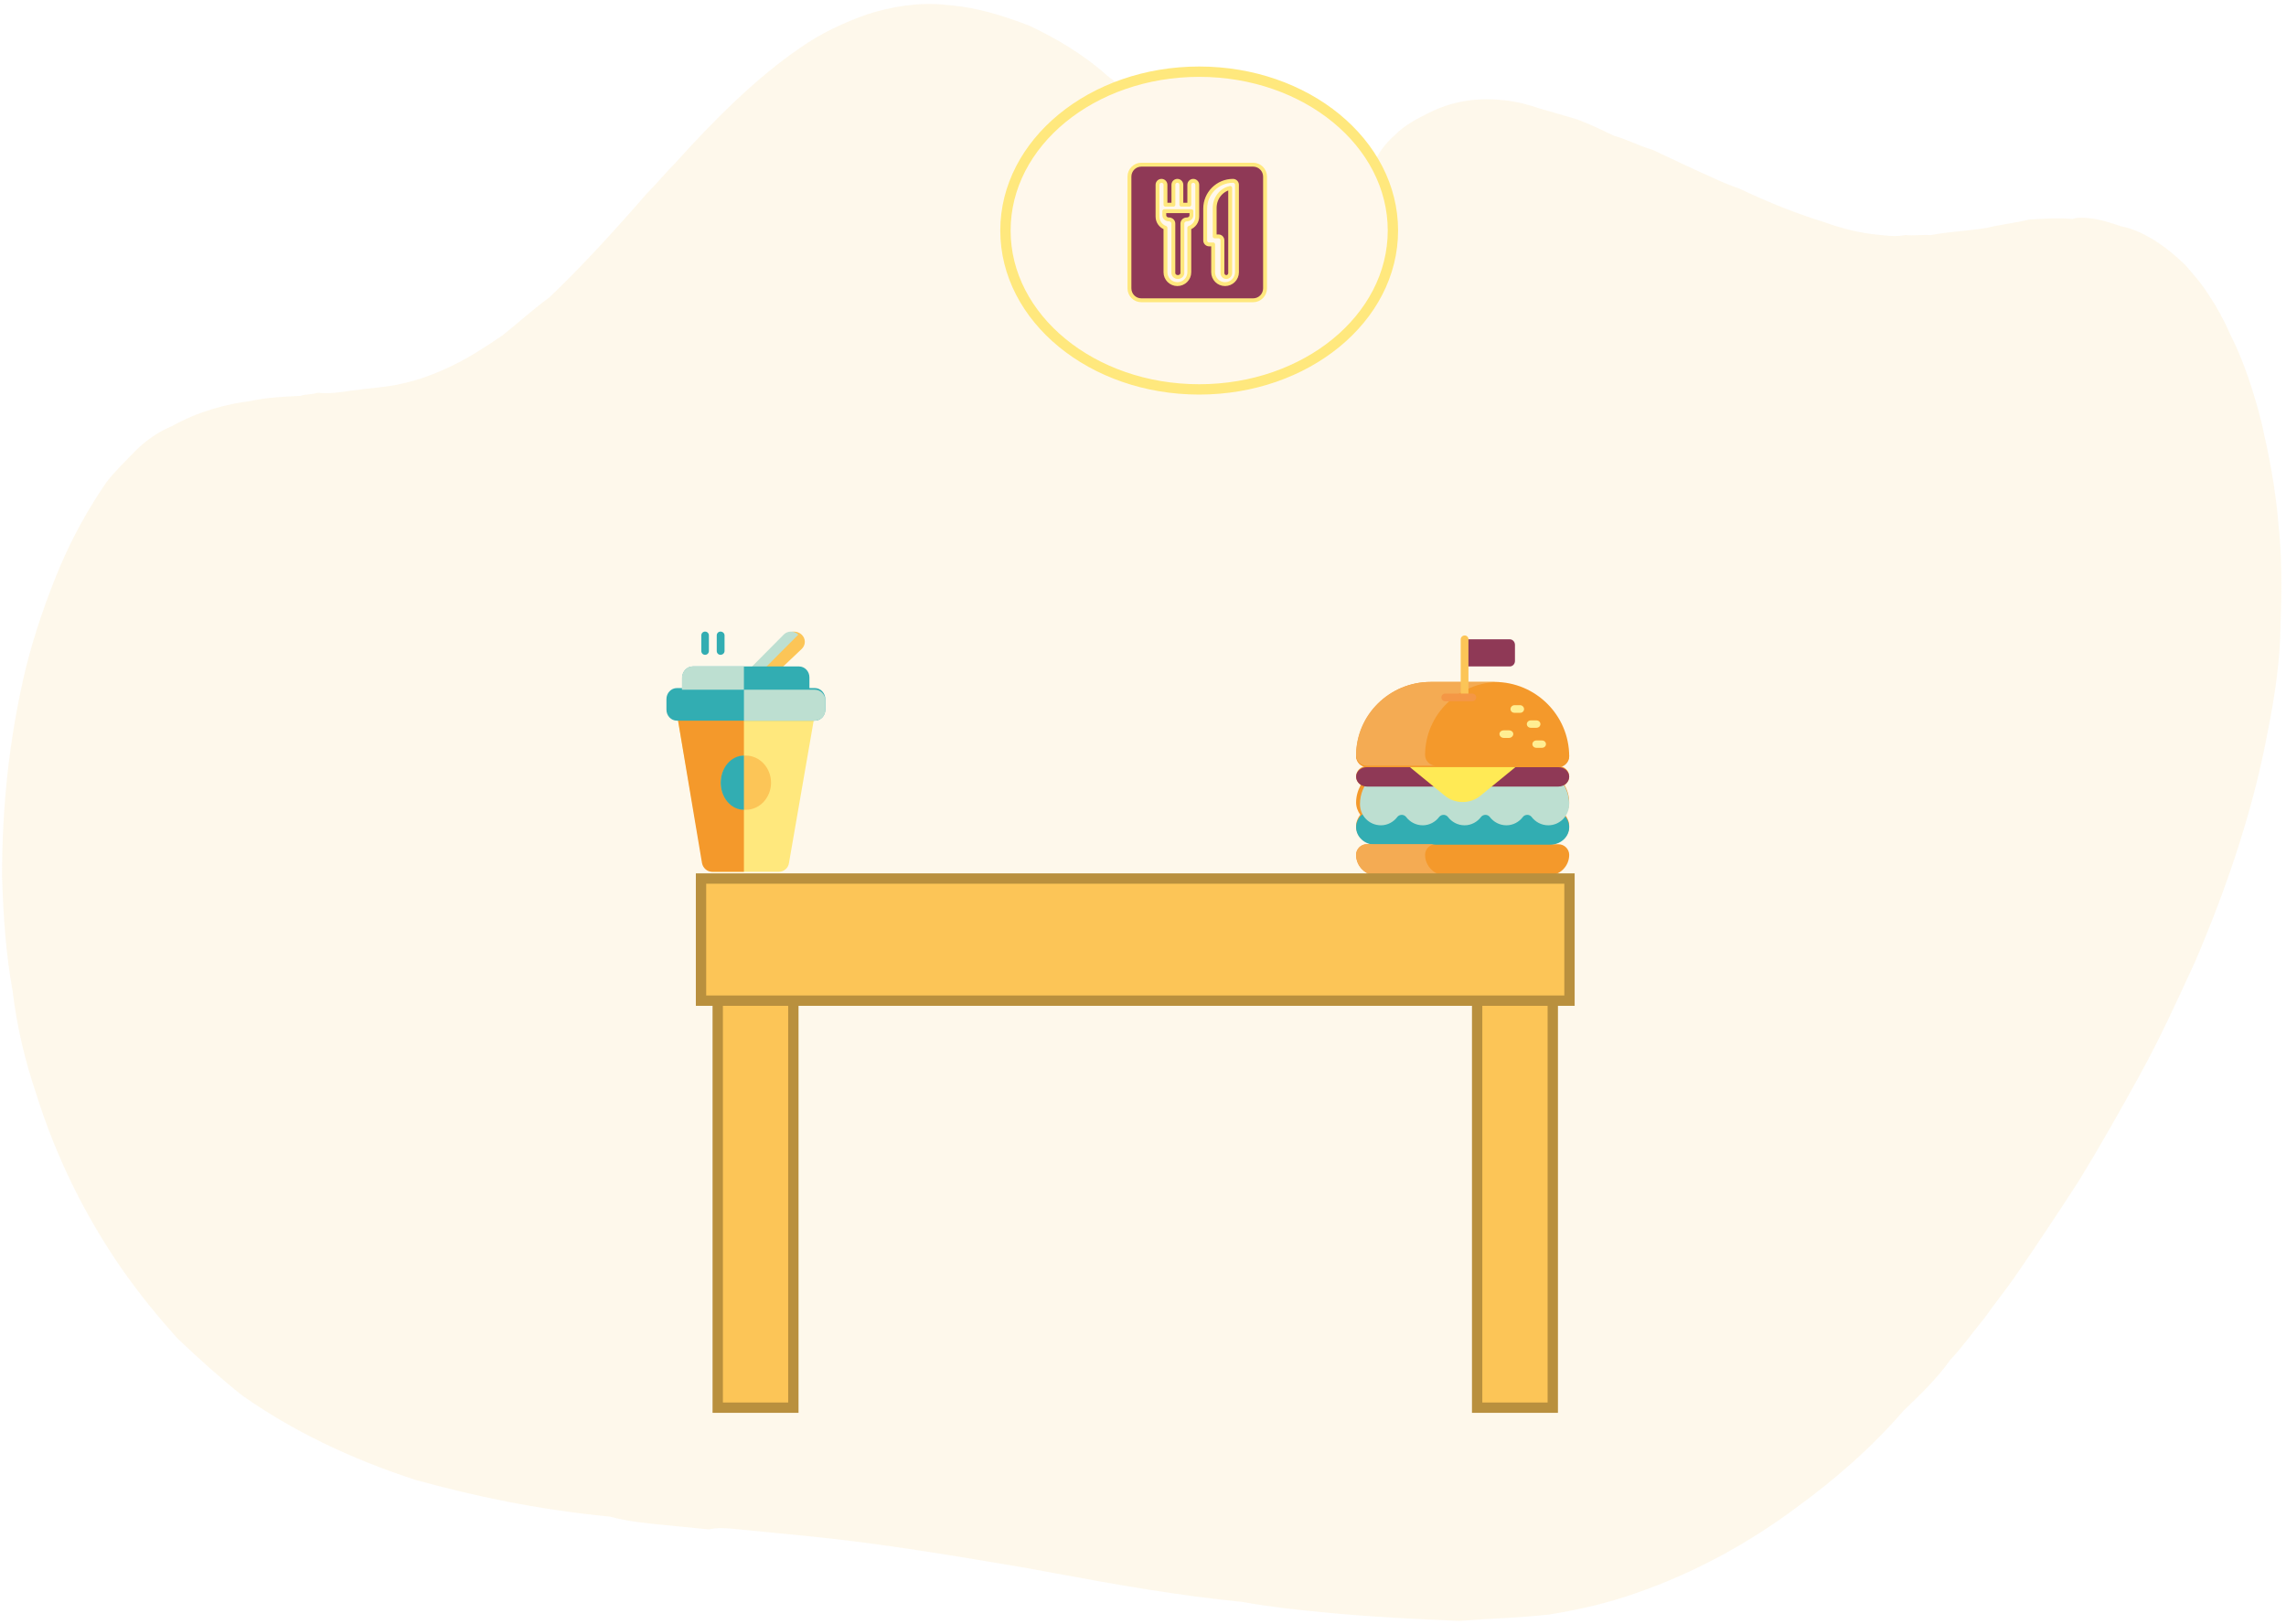
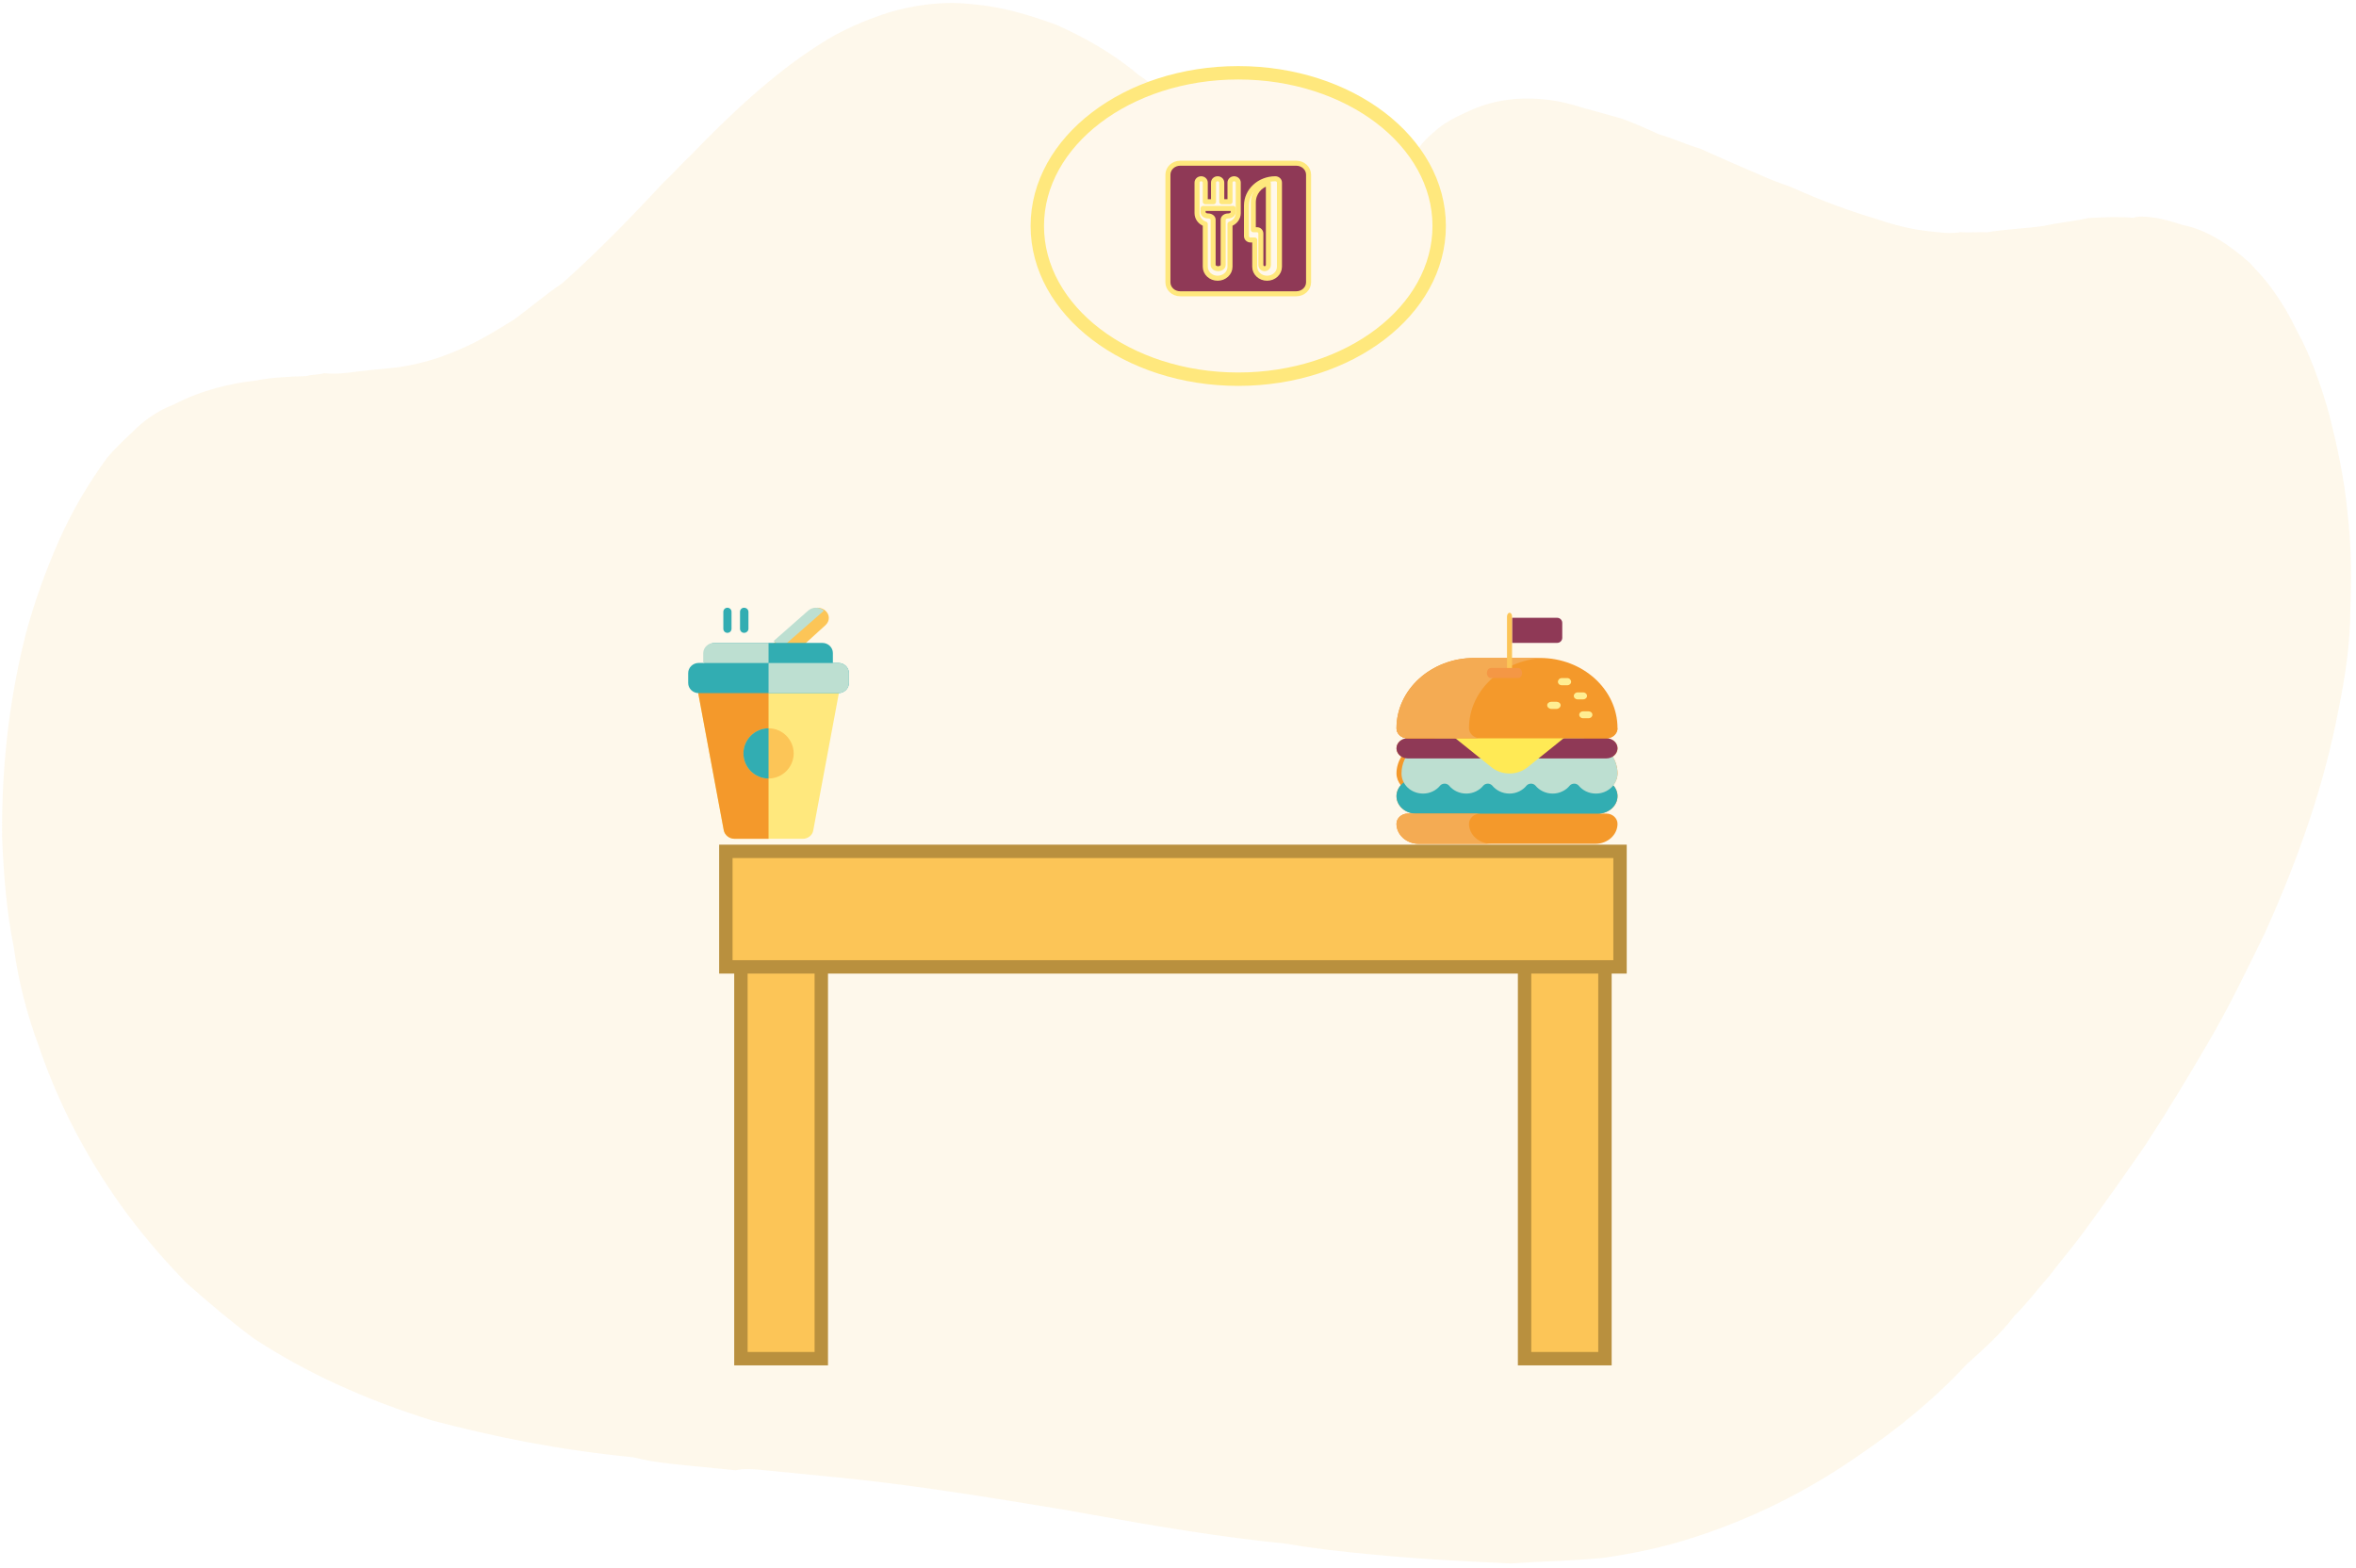
- <svg xmlns="http://www.w3.org/2000/svg" width="590" height="419" overflow="hidden">
+ <svg xmlns="http://www.w3.org/2000/svg" width="469" height="312" overflow="hidden">
  <defs>
    <clipPath id="clip0">
-       <rect x="89" y="111" width="590" height="419" />
+       <rect x="342" y="145" width="469" height="312" />
    </clipPath>
  </defs>
-   <g clip-path="url(#clip0)" transform="translate(-89 -111)">
-     <path d="M357.518 0.014C351.026 0.014 344.627 1.252 337.31 3.265 330.405 5.741 323.079 8.992 315.865 14.255 309.363 18.138 303.386 23.246 297.812 29.747 296.06 31.605 294.72 32.843 293.483 34.855 291.732 37.487 290.083 39.963 288.743 41.99 286.579 45.24 284.921 47.717 283.169 50.348 281.829 52.98 280.18 56.075 278.428 58.087 275.439 63.209 272.039 69.091 267.701 73.58 265.537 76.212 263.785 77.45 261.724 78.688 260.796 79.307 259.972 80.081 259.147 80.081L256.983 80.081C256.056 80.081 255.643 79.307 255.222 79.307 254.397 78.688 253.985 78.069 253.47 77.45 252.645 76.831 252.233 76.212 251.409 74.819 250.481 72.961 249.657 70.949 248.832 67.698 248.317 66.46 247.905 65.222 247.905 63.209 247.493 61.957 247.493 60.719 247.08 59.326L247.08 50.967 247.08 46.478 247.08 42.609C247.08 39.963 247.08 37.487 246.668 34.855 246.668 32.843 245.741 30.366 244.504 27.735 243.68 25.878 242.34 23.865 240.588 22.008 238.517 19.377 235.426 17.35 232.437 15.493 227.284 12.242 221.298 10.385 213.981 10.385L213.569 10.385C210.158 10.385 206.654 11.004 204.078 11.623 200.677 12.242 197.276 12.861 194.175 13.481 191.187 14.255 187.786 15.493 184.385 16.731 180.881 17.35 177.471 18.757 174.07 19.377 168.917 21.234 163.24 23.246 157.675 25.104 155.511 25.878 153.45 26.497 150.873 27.116 141.795 30.366 134.881 32.224 128.079 33.617 123.339 34.855 118.589 35.474 114.261 35.474L112.199 35.474C110.86 35.474 109.108 35.474 107.047 34.855 104.873 34.855 102.297 34.236 100.545 34.236 95.804 32.843 91.064 32.224 86.417 30.986 82.913 29.747 79.1 28.973 75.587 27.735 71.773 27.116 67.857 26.497 64.457 26.497 63.22 25.878 61.468 25.878 60.119 25.878 57.542 25.878 54.554 26.497 51.977 27.116 45.991 27.735 40.014 30.986 34.346 35.474 32.285 37.487 30.111 39.344 27.535 42.609 25.37 45.24 23.206 48.336 21.042 52.206 17.229 58.087 13.716 65.841 10.727 74.199 8.151 81.939 5.574 90.311 3.925 99.444 2.174 107.816 1.349 116.175 0.824 125.153 0 134.299 0.412 143.277 1.349 152.888 2.998 172.236 7.326 192.373 14.231 214.212 17.641 223.977 21.042 234.193 25.783 245.197 29.699 254.33 33.933 263.941 38.674 273.692 43.002 282.051 47.752 291.042 52.39 299.401 54.554 303.271 56.718 306.521 59.294 311.024 62.292 315.513 64.457 319.383 67.033 322.633 70.022 327.896 73.938 332.399 77.76 336.888 85.077 347.258 93.64 356.25 102.297 363.99 114.261 374.979 127.667 383.971 141.795 390.472 148.7 393.723 156.026 396.199 163.755 398.226 166.753 398.845 170.154 399.464 174.07 400.083 178.295 400.702 183.045 401.476 186.446 402.095 197.689 402.714 209.231 403.334 222.122 403.334 228.624 403.334 235.014 403.334 242.752 402.714 259.147 402.714 275.439 401.476 291.732 400.083L299.048 399.464C317.102 398.226 336.486 396.818 355.767 396.818L374.635 396.818C376.809 396.818 379.385 396.818 381.549 397.592L393.616 397.592C398.357 397.592 402.582 397.592 407.332 396.818 426.716 396.818 442.596 394.961 458.063 392.33 475.695 388.46 491.163 382.733 504.879 374.979 510.865 371.11 516.945 366.621 522.923 361.977 528.497 356.869 533.65 351.747 539.215 345.246 549.53 333.018 558.608 318.763 565.41 302.651 568.914 294.912 571.911 286.554 574.076 276.788 576.652 267.81 578.301 258.199 579.641 247.829 581.393 230.324 581.393 212.354 578.816 193.611 577.477 184.633 575.312 175.501 572.736 167.128 570.16 158.77 566.749 151.016 562.833 143.896 560.772 140.645 558.608 138.169 556.032 134.918 553.858 132.287 550.869 129.641 547.366 127.784 540.976 123.295 533.65 120.664 528.085 119.425 523.747 118.032 519.522 117.413 515.193 116.794 513.854 116.175 512.205 116.175 510.865 115.556 507.867 115.556 505.291 114.937 502.302 114.163 497.149 112.924 492.812 112.305 489.411 111.067 485.083 109.674 481.269 107.816 476.932 105.171 472.603 102.54 468.79 99.444 464.874 96.193 461.464 92.943 458.063 89.073 453.735 85.203 445.996 76.212 438.267 65.841 431.353 56.075 429.292 53.599 427.128 50.348 424.964 47.717 416.401 36.094 406.507 23.865 395.78 14.874 390.627 10.385 384.95 7.134 379.385 4.503 373.398 1.872 366.494 0.014 359.683 0.014Z" fill="#FEE8BC" fill-rule="evenodd" fill-opacity="0.29" transform="matrix(-0.995179 -0.0980716 -0.0980716 0.995179 690.688 147.47)" />
-     <path d="M264.005 293 264.005 297.017 270.366 333.773C270.622 335.021 271.734 336 273.038 336L290.026 336C291.33 336 292.442 335.021 292.619 333.773L299 297.017 299 293Z" fill="#FFE87D" fill-rule="evenodd" />
-     <path d="M264.005 293 264.005 297.017 270.186 333.773C270.435 335.021 271.515 336 272.782 336L281 336 281 293Z" fill="#F4992B" fill-rule="evenodd" />
-     <path d="M281.495 306.005C277.921 306.005 275.005 309.16 275.005 313.01 275.005 316.86 277.921 320 281.495 320 285.07 320 288 316.86 288 313.01 288 309.16 285.07 306.005 281.495 306.005Z" fill="#FCC557" fill-rule="evenodd" />
-     <path d="M281 306.005C277.698 306.005 275.004 309.16 275.004 313.01 275.004 316.86 277.698 320 281 320L281 306.005Z" fill="#32ADB2" fill-rule="evenodd" />
-     <path d="M293.899 274.005C293.175 274.005 292.451 274.263 291.902 274.783L283 283.213 286.933 286.995 295.896 278.507C296.995 277.466 296.995 275.813 295.896 274.783 295.347 274.263 294.623 274.005 293.899 274.005Z" fill="#FCC557" fill-rule="evenodd" />
-     <path d="M293.138 274.005C292.464 274.005 291.791 274.26 291.28 274.775L283 283.123 284.858 284.995 294.995 274.838 294.995 274.775C294.484 274.26 293.811 274.005 293.138 274.005Z" fill="#BDDFD1" fill-rule="evenodd" />
-     <path d="M267.855 283C266.344 283 265.093 284.283 265.093 285.821L265.093 288.582 263.707 288.582C262.196 288.582 261.005 289.875 261.005 291.418L261.005 294.173C261.005 295.717 262.196 296.995 263.707 296.995L299.298 296.995C300.804 296.995 302 295.717 302 294.173L302 291.418C302 289.875 300.804 288.582 299.298 288.582L297.907 288.582 297.907 285.821C297.907 284.283 296.716 283 295.21 283Z" fill="#32ADB2" fill-rule="evenodd" />
-     <path d="M281.005 289.005 281.005 296.995 299.233 296.995C300.776 296.995 302 295.782 302 294.316L302 291.699C302 290.233 300.776 289.005 299.233 289.005Z" fill="#BDDFD1" fill-rule="evenodd" />
-     <path d="M267.694 283C266.22 283 265 284.379 265 286.033L265 289 281 289 281 283Z" fill="#BDDFD1" fill-rule="evenodd" />
-     <path d="M270.975 274.005C270.429 274.005 270.005 274.442 270.005 274.987L270.005 279.018C270.005 279.572 270.429 280 270.975 280 271.53 280 271.959 279.572 271.959 279.018L271.959 274.987C271.959 274.442 271.53 274.005 270.975 274.005ZM274.957 274.005C274.411 274.005 273.987 274.442 273.987 274.987L273.987 279.018C273.987 279.572 274.411 280 274.957 280 275.513 280 276 279.572 276 279.018L276 274.987C276 274.442 275.513 274.005 274.957 274.005Z" fill="#32ADB2" fill-rule="evenodd" />
-     <path d="M439 306.005C439 307.487 440.262 308.719 441.774 308.719 440.262 308.719 439 309.896 439 311.378 439 312.314 439.503 313.117 440.201 313.605 439.442 314.974 439 316.516 439 318.121 439 319.308 439.442 320.421 440.076 321.283 439.442 322.086 439 323.081 439 324.194 439 326.795 441.216 328.888 443.865 328.888L441.774 328.888C440.262 328.888 439 330.134 439 331.622 439 334.592 441.473 337 444.504 337L488.512 337C491.542 337 494 334.592 494 331.622 494 330.134 492.743 328.888 491.226 328.888L489.135 328.888C491.789 328.888 494 326.795 494 324.194 494 323.081 493.558 322.086 492.924 321.283 493.558 320.421 494 319.308 494 318.121 494 316.516 493.558 314.974 492.804 313.605 493.497 313.117 494 312.314 494 311.378 494 309.896 492.743 308.719 491.226 308.719 492.743 308.719 494 307.487 494 306.005Z" fill="#F4992B" fill-rule="evenodd" />
-     <path d="M443.865 320C441.216 320 439 322.021 439 324.505 439 326.993 441.216 328.995 443.865 328.995L489.135 328.995C491.789 328.995 494 326.993 494 324.505 494 322.021 491.789 320 489.135 320Z" fill="#32ADB2" fill-rule="evenodd" />
-     <path d="M449.445 309C444.234 309 440 313.264 440 318.532 440 321.543 442.371 324 445.409 324 447.138 324 448.699 323.126 449.683 321.798 449.939 321.483 450.369 321.304 450.799 321.304 451.174 321.304 451.604 321.483 451.861 321.798 452.859 323.126 454.405 324 456.208 324 457.937 324 459.498 323.126 460.482 321.798 460.738 321.483 461.168 321.304 461.603 321.304 461.973 321.304 462.403 321.483 462.66 321.798 463.658 323.126 465.204 324 467.007 324 468.736 324 470.302 323.126 471.286 321.798 471.537 321.483 471.967 321.304 472.402 321.304 472.772 321.304 473.207 321.483 473.459 321.798 474.457 323.126 476.003 324 477.806 324 479.535 324 481.101 323.126 482.085 321.798 482.336 321.483 482.766 321.304 483.201 321.304 483.572 321.304 484.006 321.483 484.258 321.798 485.256 323.126 486.802 324 488.605 324 491.584 324 494 321.543 494 318.532 494 313.264 489.722 309 484.51 309Z" fill="#BDDFD1" fill-rule="evenodd" />
-     <path d="M441.774 309C440.262 309 439 310.091 439 311.466 439 312.845 440.262 314 441.774 314L491.226 314C492.743 314 494 312.845 494 311.466 494 310.091 492.743 309 491.226 309Z" fill="#8F3956" fill-rule="evenodd" />
-     <path d="M448.005 305 461.855 316.327C463.127 317.404 464.771 317.995 466.536 317.995 468.229 317.995 469.878 317.404 471.145 316.327L485 305Z" fill="#FFEA55" fill-rule="evenodd" />
-     <path d="M458.265 287C447.655 287 439 295.603 439 306.223 439 307.737 440.262 308.995 441.774 308.995L491.226 308.995C492.743 308.995 494 307.737 494 306.223 494 295.603 485.345 287 474.735 287Z" fill="#F4992B" fill-rule="evenodd" />
-     <path d="M458.196 287C447.624 287 439 295.454 439 305.89 439 307.378 440.257 308.614 441.764 308.614L459.583 308.614C458.076 308.614 456.804 307.378 456.804 305.89 456.804 295.454 465.428 287 476 287ZM441.764 328.858C440.257 328.858 439 330.109 439 331.602 439 334.583 441.464 337 444.484 337L462.288 337C459.268 337 456.804 334.583 456.804 331.602 456.804 330.109 458.076 328.858 459.583 328.858Z" fill="#F4AB53" fill-rule="evenodd" />
-     <path d="M479.892 293C479.298 293 478.849 293.487 478.849 294.012 478.849 294.557 479.298 294.968 479.892 294.968L481.321 294.968C481.899 294.968 482.348 294.557 482.348 294.012 482.348 293.487 481.899 293 481.321 293ZM484.108 296.922C483.52 296.922 483.066 297.353 483.066 297.878 483.066 298.422 483.52 298.834 484.108 298.834L485.528 298.834C486.116 298.834 486.57 298.422 486.57 297.878 486.57 297.353 486.116 296.922 485.528 296.922ZM477.105 299.491C476.516 299.491 476 299.903 476 300.433 476 300.977 476.516 301.445 477.105 301.445L478.462 301.445C479.05 301.445 479.566 300.977 479.566 300.433 479.566 299.903 479.05 299.491 478.462 299.491ZM485.528 302.103C484.95 302.103 484.501 302.514 484.501 303.059 484.501 303.584 484.95 304 485.528 304L486.957 304C487.551 304 488 303.584 488 303.059 488 302.514 487.551 302.103 486.957 302.103Z" fill="#FFEE92" fill-rule="evenodd" />
-     <path d="M467 276 467 283 478.679 283C479.394 283 480 282.366 480 281.599L480 277.416C480 276.649 479.394 276 478.679 276Z" fill="#8F3956" fill-rule="evenodd" />
-     <path d="M467.034 275.005C466.483 275.005 466 275.444 466 275.99L466 290.995 467.995 290.995 467.995 275.99C467.995 275.444 467.575 275.005 467.034 275.005Z" fill="#FCC557" fill-rule="evenodd" />
-     <path d="M462.03 290C461.446 290 461.005 290.435 461.005 290.998 461.005 291.551 461.446 291.995 462.03 291.995L468.975 291.995C469.538 291.995 470 291.551 470 290.998 470 290.435 469.538 290 468.975 290Z" fill="#F49745" fill-rule="evenodd" />
-     <rect x="274.239" y="345.696" width="19.521" height="128.607" stroke="#B9903E" stroke-width="2.667" stroke-miterlimit="8" fill="#FCC557" />
-     <rect x="470.239" y="345.696" width="19.521" height="128.607" stroke="#B9903E" stroke-width="2.667" stroke-miterlimit="8" fill="#FCC557" />
-     <rect x="269.928" y="337.742" width="224.144" height="31.517" stroke="#B9903E" stroke-width="2.667" stroke-miterlimit="8" fill="#FCC557" />
-     <path d="M348.5 170.5C348.5 147.856 370.886 129.5 398.5 129.5 426.114 129.5 448.5 147.856 448.5 170.5 448.5 193.144 426.114 211.5 398.5 211.5 370.886 211.5 348.5 193.144 348.5 170.5Z" stroke="#FFE87D" stroke-width="2.667" stroke-linejoin="round" stroke-miterlimit="10" fill="#FFF8EC" fill-rule="evenodd" />
-     <path d="M406.5 159.502C404.17 160.006 402.5 162.156 402.5 164.649L402.5 172.004 403.497 172.004C404.053 172.004 404.501 172.469 404.501 173.051L404.501 181.453C404.501 182.035 404.942 182.5 405.498 182.5 406.052 182.5 406.5 182.035 406.5 181.453L406.5 159.502Z" stroke="#FFE87D" stroke-linejoin="round" stroke-miterlimit="10" fill="#8F3956" fill-rule="evenodd" />
-     <path d="M389.5 165.5 389.5 166.56C389.5 167.149 390.017 167.625 390.663 167.625 391.31 167.625 391.833 168.096 391.833 168.685L391.833 181.44C391.833 182.029 392.349 182.5 392.996 182.5 393.645 182.5 394.165 182.029 394.165 181.44L394.165 168.685C394.165 168.096 394.682 167.625 395.331 167.625 395.977 167.625 396.5 167.149 396.5 166.56L396.5 165.5Z" stroke="#FFE87D" stroke-linejoin="round" stroke-miterlimit="10" fill="#8F3956" fill-rule="evenodd" />
-     <path d="M396.973 157.673C397.542 157.673 398.001 158.127 398.001 158.696L398.001 164.848 398.001 166.899C397.996 168.201 397.175 169.365 395.951 169.802L395.951 181.254C395.951 182.954 394.572 184.327 392.871 184.327 391.171 184.327 389.798 182.954 389.798 181.254L389.798 169.802C388.569 169.365 387.748 168.201 387.748 166.899L387.748 158.696C387.748 158.127 388.202 157.673 388.77 157.673 389.339 157.673 389.798 158.127 389.798 158.696L389.798 163.826 391.848 163.826 391.848 158.696C391.848 158.127 392.302 157.673 392.871 157.673 393.441 157.673 393.899 158.127 393.899 158.696L393.899 163.826 395.951 163.826 395.951 158.696C395.951 158.127 396.405 157.673 396.973 157.673ZM407.226 157.673C407.795 157.673 408.254 158.127 408.254 158.696L408.254 181.254C408.254 182.954 406.876 184.327 405.176 184.327 403.474 184.327 402.102 182.954 402.102 181.254L402.102 174.079 401.074 174.079C400.505 174.079 400.051 173.62 400.051 173.051L400.051 164.848C400.051 160.884 403.262 157.673 407.226 157.673ZM383.575 153.502C381.875 153.502 380.502 154.878 380.502 156.58L380.502 185.426C380.502 187.122 381.875 188.5 383.575 188.5L412.422 188.5C414.122 188.5 415.495 187.122 415.5 185.426L415.5 156.58C415.495 154.878 414.122 153.502 412.422 153.502Z" stroke="#FFE87D" stroke-linejoin="round" stroke-miterlimit="10" fill="#8F3956" fill-rule="evenodd" />
+   <g clip-path="url(#clip0)" transform="translate(-342 -145)">
+     <path d="M284.289 0.001C279.122 0.001 274.028 0.92 268.203 2.413 262.707 4.251 256.875 6.664 251.133 10.57 245.957 13.453 241.199 17.244 236.762 22.069 235.367 23.448 234.301 24.366 233.316 25.86 231.922 27.813 230.61 29.651 229.543 31.155 227.82 33.568 226.501 35.406 225.106 37.359 224.039 39.312 222.727 41.61 221.332 43.103 218.953 46.905 216.246 51.27 212.793 54.602 211.07 56.555 209.676 57.474 208.035 58.393 207.296 58.853 206.641 59.427 205.984 59.427L204.261 59.427C203.523 59.427 203.195 58.853 202.859 58.853 202.203 58.393 201.875 57.934 201.465 57.474 200.808 57.014 200.48 56.555 199.824 55.521 199.086 54.142 198.43 52.649 197.773 50.236 197.363 49.317 197.035 48.398 197.035 46.905 196.707 45.975 196.707 45.056 196.378 44.022L196.378 37.818 196.378 34.487 196.378 31.615C196.378 29.651 196.378 27.813 196.05 25.86 196.05 24.366 195.312 22.528 194.328 20.575 193.672 19.197 192.605 17.703 191.21 16.325 189.562 14.372 187.101 12.868 184.722 11.489 180.62 9.076 175.855 7.698 170.031 7.698L169.703 7.698C166.987 7.698 164.198 8.157 162.148 8.617 159.44 9.076 156.733 9.536 154.265 9.996 151.886 10.57 149.179 11.489 146.472 12.408 143.682 12.868 140.968 13.912 138.261 14.372 134.159 15.75 129.64 17.244 125.21 18.622 123.487 19.197 121.847 19.656 119.795 20.116 112.569 22.528 107.065 23.907 101.651 24.941 97.877 25.86 94.096 26.32 90.651 26.32L89.01 26.32C87.944 26.32 86.549 26.32 84.909 25.86 83.178 25.86 81.128 25.4 79.733 25.4 75.959 24.366 72.186 23.907 68.487 22.988 65.697 22.069 62.662 21.494 59.865 20.575 56.83 20.116 53.713 19.656 51.006 19.656 50.021 19.197 48.627 19.197 47.553 19.197 45.502 19.197 43.123 19.656 41.072 20.116 36.307 20.575 31.549 22.988 27.037 26.32 25.396 27.813 23.666 29.192 21.615 31.615 19.892 33.568 18.169 35.865 16.447 38.737 13.412 43.103 10.615 48.858 8.236 55.062 6.185 60.806 4.134 67.02 2.822 73.798 1.427 80.012 0.771 86.216 0.353 92.88-0.303 99.668 0.025 106.331 0.771 113.465 2.083 127.825 5.529 142.771 11.025 158.98 13.74 166.228 16.447 173.81 20.22 181.977 23.338 188.756 26.709 195.889 30.482 203.126 33.928 209.331 37.709 216.004 41.4 222.208 43.123 225.08 44.846 227.492 46.897 230.835 49.283 234.166 51.006 237.039 53.057 239.451 55.436 243.357 58.553 246.699 61.596 250.031 67.42 257.728 74.236 264.402 81.128 270.146 90.651 278.303 101.323 284.977 112.569 289.802 118.065 292.214 123.897 294.052 130.05 295.557 132.436 296.016 135.143 296.475 138.261 296.935 141.624 297.394 145.405 297.969 148.112 298.428 157.062 298.888 166.25 299.348 176.511 299.348 181.687 299.348 186.773 299.348 192.933 298.888 205.984 298.888 218.953 297.969 231.922 296.935L237.746 296.475C252.117 295.557 267.547 294.512 282.896 294.512L297.915 294.512C299.645 294.512 301.696 294.512 303.419 295.086L313.024 295.086C316.798 295.086 320.161 295.086 323.943 294.512 339.373 294.512 352.014 293.133 364.326 291.181 378.361 288.308 390.674 284.058 401.592 278.303 406.357 275.431 411.197 272.099 415.956 268.652 420.393 264.861 424.495 261.06 428.925 256.234 437.135 247.159 444.362 236.579 449.776 224.62 452.566 218.876 454.951 212.673 456.675 205.424 458.725 198.761 460.038 191.628 461.105 183.931 462.499 170.938 462.499 157.601 460.448 143.69 459.382 137.026 457.659 130.248 455.608 124.034 453.557 117.83 450.842 112.075 447.725 106.791 446.084 104.378 444.362 102.54 442.311 100.127 440.581 98.175 438.201 96.211 435.413 94.832 430.326 91.501 424.495 89.548 420.065 88.628 416.612 87.594 413.248 87.135 409.802 86.675 408.737 86.216 407.424 86.216 406.357 85.757 403.971 85.757 401.92 85.297 399.541 84.723 395.439 83.803 391.987 83.344 389.279 82.425 385.834 81.391 382.798 80.012 379.346 78.049 375.9 76.096 372.865 73.798 369.747 71.386 367.033 68.973 364.326 66.101 360.88 63.229 354.72 56.555 348.568 48.858 343.064 41.61 341.423 39.771 339.701 37.359 337.978 35.406 331.162 26.779 323.286 17.703 314.747 11.03 310.645 7.698 306.126 5.285 301.696 3.332 296.93 1.379 291.435 0.001 286.013 0.001Z" fill="#FEE8BC" fill-rule="evenodd" fill-opacity="0.29" transform="matrix(-0.995179 -0.0980716 -0.0980716 0.995179 819.34 173.802)" />
+     <path d="M480.993 279.991 480.993 282.981 486.082 310.334C486.287 311.263 487.177 311.991 488.22 311.991L501.812 311.991C502.856 311.991 503.745 311.263 503.887 310.334L508.993 282.981 508.993 279.991Z" fill="#FFE87D" fill-rule="evenodd" />
+     <path d="M480.992 279.991 480.992 282.981 486.084 310.334C486.289 311.263 487.179 311.991 488.223 311.991L494.992 311.991 494.992 279.991Z" fill="#F4992B" fill-rule="evenodd" />
+     <path d="M494.987 289.992C492.237 289.992 489.993 292.246 489.993 294.997 489.993 297.748 492.237 299.992 494.987 299.992 497.738 299.992 499.993 297.748 499.993 294.997 499.993 292.246 497.738 289.992 494.987 289.992Z" fill="#FCC557" fill-rule="evenodd" />
+     <path d="M494.992 289.992C492.239 289.992 489.992 292.246 489.992 294.997 489.992 297.748 492.239 299.992 494.992 299.992L494.992 289.992Z" fill="#32ADB2" fill-rule="evenodd" />
+     <path d="M504.731 265.991C504.15 265.991 503.57 266.19 503.13 266.59L495.993 273.08 499.146 275.991 506.332 269.457C507.213 268.655 507.213 267.383 506.332 266.59 505.892 266.19 505.311 265.991 504.731 265.991Z" fill="#FCC557" fill-rule="evenodd" />
+     <path d="M504.444 265.992C503.882 265.992 503.321 266.177 502.895 266.552L495.992 272.629 497.541 273.992 505.992 266.598 505.992 266.552C505.566 266.177 505.005 265.992 504.444 265.992Z" fill="#BDDFD1" fill-rule="evenodd" />
+     <path d="M484.34 272.992C483.16 272.992 482.184 273.908 482.184 275.007L482.184 276.98 481.102 276.98C479.922 276.98 478.993 277.904 478.993 279.007L478.993 280.975C478.993 282.079 479.922 282.992 481.102 282.992L508.884 282.992C510.059 282.992 510.993 282.079 510.993 280.975L510.993 279.007C510.993 277.904 510.059 276.98 508.884 276.98L507.798 276.98 507.798 275.007C507.798 273.908 506.868 272.992 505.693 272.992Z" fill="#32ADB2" fill-rule="evenodd" />
+     <path d="M494.993 276.991 494.993 282.991 508.884 282.991C510.06 282.991 510.993 282.08 510.993 280.979L510.993 279.014C510.993 277.913 510.06 276.991 508.884 276.991Z" fill="#BDDFD1" fill-rule="evenodd" />
+     <path d="M484.181 272.992C482.984 272.992 481.992 273.912 481.992 275.014L481.992 276.992 494.992 276.992 494.992 272.992Z" fill="#BDDFD1" fill-rule="evenodd" />
+     <path d="M486.801 265.99C486.346 265.99 485.992 266.355 485.992 266.809L485.992 270.171C485.992 270.633 486.346 270.99 486.801 270.99 487.264 270.99 487.622 270.633 487.622 270.171L487.622 266.809C487.622 266.355 487.264 265.99 486.801 265.99ZM490.122 265.99C489.667 265.99 489.313 266.355 489.313 266.809L489.313 270.171C489.313 270.633 489.667 270.99 490.122 270.99 490.586 270.99 490.992 270.633 490.992 270.171L490.992 266.809C490.992 266.355 490.586 265.99 490.122 265.99Z" fill="#32ADB2" fill-rule="evenodd" />
+     <path d="M619.993 289.991C619.993 291.091 621.002 292.005 622.212 292.005 621.002 292.005 619.993 292.879 619.993 293.978 619.993 294.673 620.395 295.269 620.953 295.631 620.346 296.647 619.993 297.791 619.993 298.982 619.993 299.863 620.346 300.689 620.853 301.328 620.346 301.924 619.993 302.663 619.993 303.489 619.993 305.419 621.765 306.972 623.885 306.972L622.212 306.972C621.002 306.972 619.993 307.896 619.993 309.001 619.993 311.204 621.971 312.991 624.396 312.991L659.602 312.991C662.026 312.991 663.993 311.204 663.993 309.001 663.993 307.896 662.987 306.972 661.773 306.972L660.101 306.972C662.224 306.972 663.993 305.419 663.993 303.489 663.993 302.663 663.639 301.924 663.132 301.328 663.639 300.689 663.993 299.863 663.993 298.982 663.993 297.791 663.639 296.647 663.036 295.631 663.59 295.269 663.993 294.673 663.993 293.978 663.993 292.879 662.987 292.005 661.773 292.005 662.987 292.005 663.993 291.091 663.993 289.991Z" fill="#F4992B" fill-rule="evenodd" />
+     <path d="M623.885 299.991C621.765 299.991 619.993 301.564 619.993 303.497 619.993 305.433 621.765 306.991 623.885 306.991L660.101 306.991C662.224 306.991 663.993 305.433 663.993 303.497 663.993 301.564 662.224 299.991 660.101 299.991Z" fill="#32ADB2" fill-rule="evenodd" />
+     <path d="M628.514 291.991C624.364 291.991 620.993 295.118 620.993 298.982 620.993 301.19 622.881 302.991 625.3 302.991 626.677 302.991 627.92 302.35 628.703 301.377 628.907 301.146 629.249 301.014 629.592 301.014 629.89 301.014 630.233 301.146 630.437 301.377 631.232 302.35 632.463 302.991 633.899 302.991 635.276 302.991 636.519 302.35 637.302 301.377 637.506 301.146 637.849 301.014 638.195 301.014 638.49 301.014 638.832 301.146 639.037 301.377 639.831 302.35 641.062 302.991 642.498 302.991 643.875 302.991 645.122 302.35 645.905 301.377 646.105 301.146 646.448 301.014 646.794 301.014 647.089 301.014 647.435 301.146 647.636 301.377 648.431 302.35 649.662 302.991 651.097 302.991 652.474 302.991 653.721 302.35 654.505 301.377 654.705 301.146 655.047 301.014 655.393 301.014 655.689 301.014 656.034 301.146 656.235 301.377 657.03 302.35 658.261 302.991 659.697 302.991 662.069 302.991 663.993 301.19 663.993 298.982 663.993 295.118 660.586 291.991 656.436 291.991Z" fill="#BDDFD1" fill-rule="evenodd" />
+     <path d="M622.212 291.991C621.002 291.991 619.993 292.863 619.993 293.964 619.993 295.067 621.002 295.991 622.212 295.991L661.773 295.991C662.987 295.991 663.993 295.067 663.993 293.964 663.993 292.863 662.987 291.991 661.773 291.991Z" fill="#8F3956" fill-rule="evenodd" />
+     <path d="M627.993 288.991 638.85 297.708C639.847 298.536 641.135 298.991 642.519 298.991 643.846 298.991 645.139 298.536 646.132 297.708L656.993 288.991Z" fill="#FFEA55" fill-rule="evenodd" />
+     <path d="M635.405 275.992C626.917 275.992 619.993 282.25 619.993 289.975 619.993 291.076 621.002 291.992 622.212 291.992L661.773 291.992C662.987 291.992 663.993 291.076 663.993 289.975 663.993 282.25 657.068 275.992 648.581 275.992Z" fill="#F4992B" fill-rule="evenodd" />
+     <path d="M635.557 275.991C626.985 275.991 619.992 282.247 619.992 289.97 619.992 291.071 621.012 291.986 622.234 291.986L636.681 291.986C635.459 291.986 634.428 291.071 634.428 289.97 634.428 282.247 641.421 275.991 649.992 275.991ZM622.234 306.966C621.012 306.966 619.992 307.892 619.992 308.997 619.992 311.203 621.99 312.991 624.439 312.991L638.875 312.991C636.426 312.991 634.428 311.203 634.428 308.997 634.428 307.892 635.459 306.966 636.681 306.966Z" fill="#F4AB53" fill-rule="evenodd" />
+     <path d="M652.912 279.992C652.466 279.992 652.13 280.346 652.13 280.728 652.13 281.124 652.466 281.423 652.912 281.423L653.984 281.423C654.417 281.423 654.754 281.124 654.754 280.728 654.754 280.346 654.417 279.992 653.984 279.992ZM656.074 282.844C655.633 282.844 655.293 283.157 655.293 283.539 655.293 283.935 655.633 284.234 656.074 284.234L657.139 284.234C657.58 284.234 657.92 283.935 657.92 283.539 657.92 283.157 657.58 282.844 657.139 282.844ZM650.822 284.712C650.38 284.712 649.993 285.012 649.993 285.397 649.993 285.793 650.38 286.133 650.822 286.133L651.84 286.133C652.28 286.133 652.667 285.793 652.667 285.397 652.667 285.012 652.28 284.712 651.84 284.712ZM657.139 286.612C656.706 286.612 656.369 286.911 656.369 287.307 656.369 287.689 656.706 287.992 657.139 287.992L658.211 287.992C658.656 287.992 658.993 287.689 658.993 287.307 658.993 286.911 658.656 286.612 658.211 286.612Z" fill="#FFEE92" fill-rule="evenodd" />
+     <path d="M642.993 267.992 642.993 272.992 651.977 272.992C652.527 272.992 652.993 272.539 652.993 271.991L652.993 269.003C652.993 268.455 652.527 267.992 651.977 267.992Z" fill="#8F3956" fill-rule="evenodd" />
+     <path d="M642.514 266.991C642.237 266.991 641.995 267.321 641.995 267.73L641.995 278.991 642.995 278.991 642.995 267.73C642.995 267.321 642.785 266.991 642.514 266.991Z" fill="#FCC557" fill-rule="evenodd" />
+     <path d="M638.79 277.988C638.336 277.988 637.993 278.424 637.993 278.989 637.993 279.543 638.336 279.988 638.79 279.988L644.195 279.988C644.633 279.988 644.993 279.543 644.993 278.989 644.993 278.424 644.633 277.988 644.195 277.988Z" fill="#F49745" fill-rule="evenodd" />
+     <path d="M489.492 319.491 505.492 319.491 505.492 415.491 489.492 415.491Z" stroke="#B9903E" stroke-width="2.667" stroke-miterlimit="8" fill="#FCC557" fill-rule="evenodd" />
+     <path d="M645.492 319.491 661.492 319.491 661.492 415.491 645.492 415.491Z" stroke="#B9903E" stroke-width="2.667" stroke-miterlimit="8" fill="#FCC557" fill-rule="evenodd" />
+     <path d="M486.493 314.492 664.493 314.492 664.493 337.492 486.493 337.492Z" stroke="#B9903E" stroke-width="2.667" stroke-miterlimit="8" fill="#FCC557" fill-rule="evenodd" />
+     <path d="M548.493 189.991C548.493 173.146 566.401 159.491 588.493 159.491 610.584 159.491 628.493 173.146 628.493 189.991 628.493 206.836 610.584 220.491 588.493 220.491 566.401 220.491 548.493 206.836 548.493 189.991Z" stroke="#FFE87D" stroke-width="2.667" stroke-linejoin="round" stroke-miterlimit="10" fill="#FFF8EC" fill-rule="evenodd" />
+     <path d="M594.493 181.491C592.746 181.864 591.493 183.453 591.493 185.296L591.493 190.733 592.241 190.733C592.658 190.733 592.994 191.077 592.994 191.507L592.994 197.718C592.994 198.148 593.325 198.492 593.742 198.492 594.157 198.492 594.493 198.148 594.493 197.718L594.493 181.491Z" stroke="#FFE87D" stroke-linejoin="round" stroke-miterlimit="10" fill="#8F3956" fill-rule="evenodd" />
+     <path d="M581.492 186.492 581.492 187.24C581.492 187.656 581.935 187.992 582.489 187.992 583.043 187.992 583.492 188.324 583.492 188.74L583.492 197.744C583.492 198.159 583.934 198.492 584.489 198.492 585.045 198.492 585.491 198.159 585.491 197.744L585.491 188.74C585.491 188.324 585.934 187.992 586.49 187.992 587.044 187.992 587.492 187.656 587.492 187.24L587.492 186.492Z" stroke="#FFE87D" stroke-linejoin="round" stroke-miterlimit="10" fill="#8F3956" fill-rule="evenodd" />
+     <path d="M587.67 180.59C588.125 180.59 588.493 180.927 588.493 181.35L588.493 185.92 588.493 187.444C588.489 188.411 587.832 189.276 586.852 189.601L586.852 198.108C586.852 199.371 585.749 200.391 584.388 200.391 583.028 200.391 581.93 199.371 581.93 198.108L581.93 189.601C580.947 189.276 580.29 188.411 580.29 187.444L580.29 181.35C580.29 180.927 580.653 180.59 581.107 180.59 581.563 180.59 581.93 180.927 581.93 181.35L581.93 185.161 583.57 185.161 583.57 181.35C583.57 180.927 583.933 180.59 584.388 180.59 584.844 180.59 585.211 180.927 585.211 181.35L585.211 185.161 586.852 185.161 586.852 181.35C586.852 180.927 587.216 180.59 587.67 180.59ZM595.873 180.59C596.328 180.59 596.696 180.927 596.696 181.35L596.696 198.108C596.696 199.371 595.593 200.391 594.233 200.391 592.871 200.391 591.774 199.371 591.774 198.108L591.774 192.778 590.951 192.778C590.496 192.778 590.133 192.437 590.133 192.014L590.133 185.92C590.133 182.976 592.702 180.59 595.873 180.59ZM576.951 177.491C575.591 177.491 574.493 178.514 574.493 179.778L574.493 201.208C574.493 202.468 575.591 203.491 576.951 203.491L600.03 203.491C601.39 203.491 602.489 202.468 602.493 201.208L602.493 179.778C602.489 178.514 601.39 177.491 600.03 177.491Z" stroke="#FFE87D" stroke-linejoin="round" stroke-miterlimit="10" fill="#8F3956" fill-rule="evenodd" />
  </g>
</svg>
